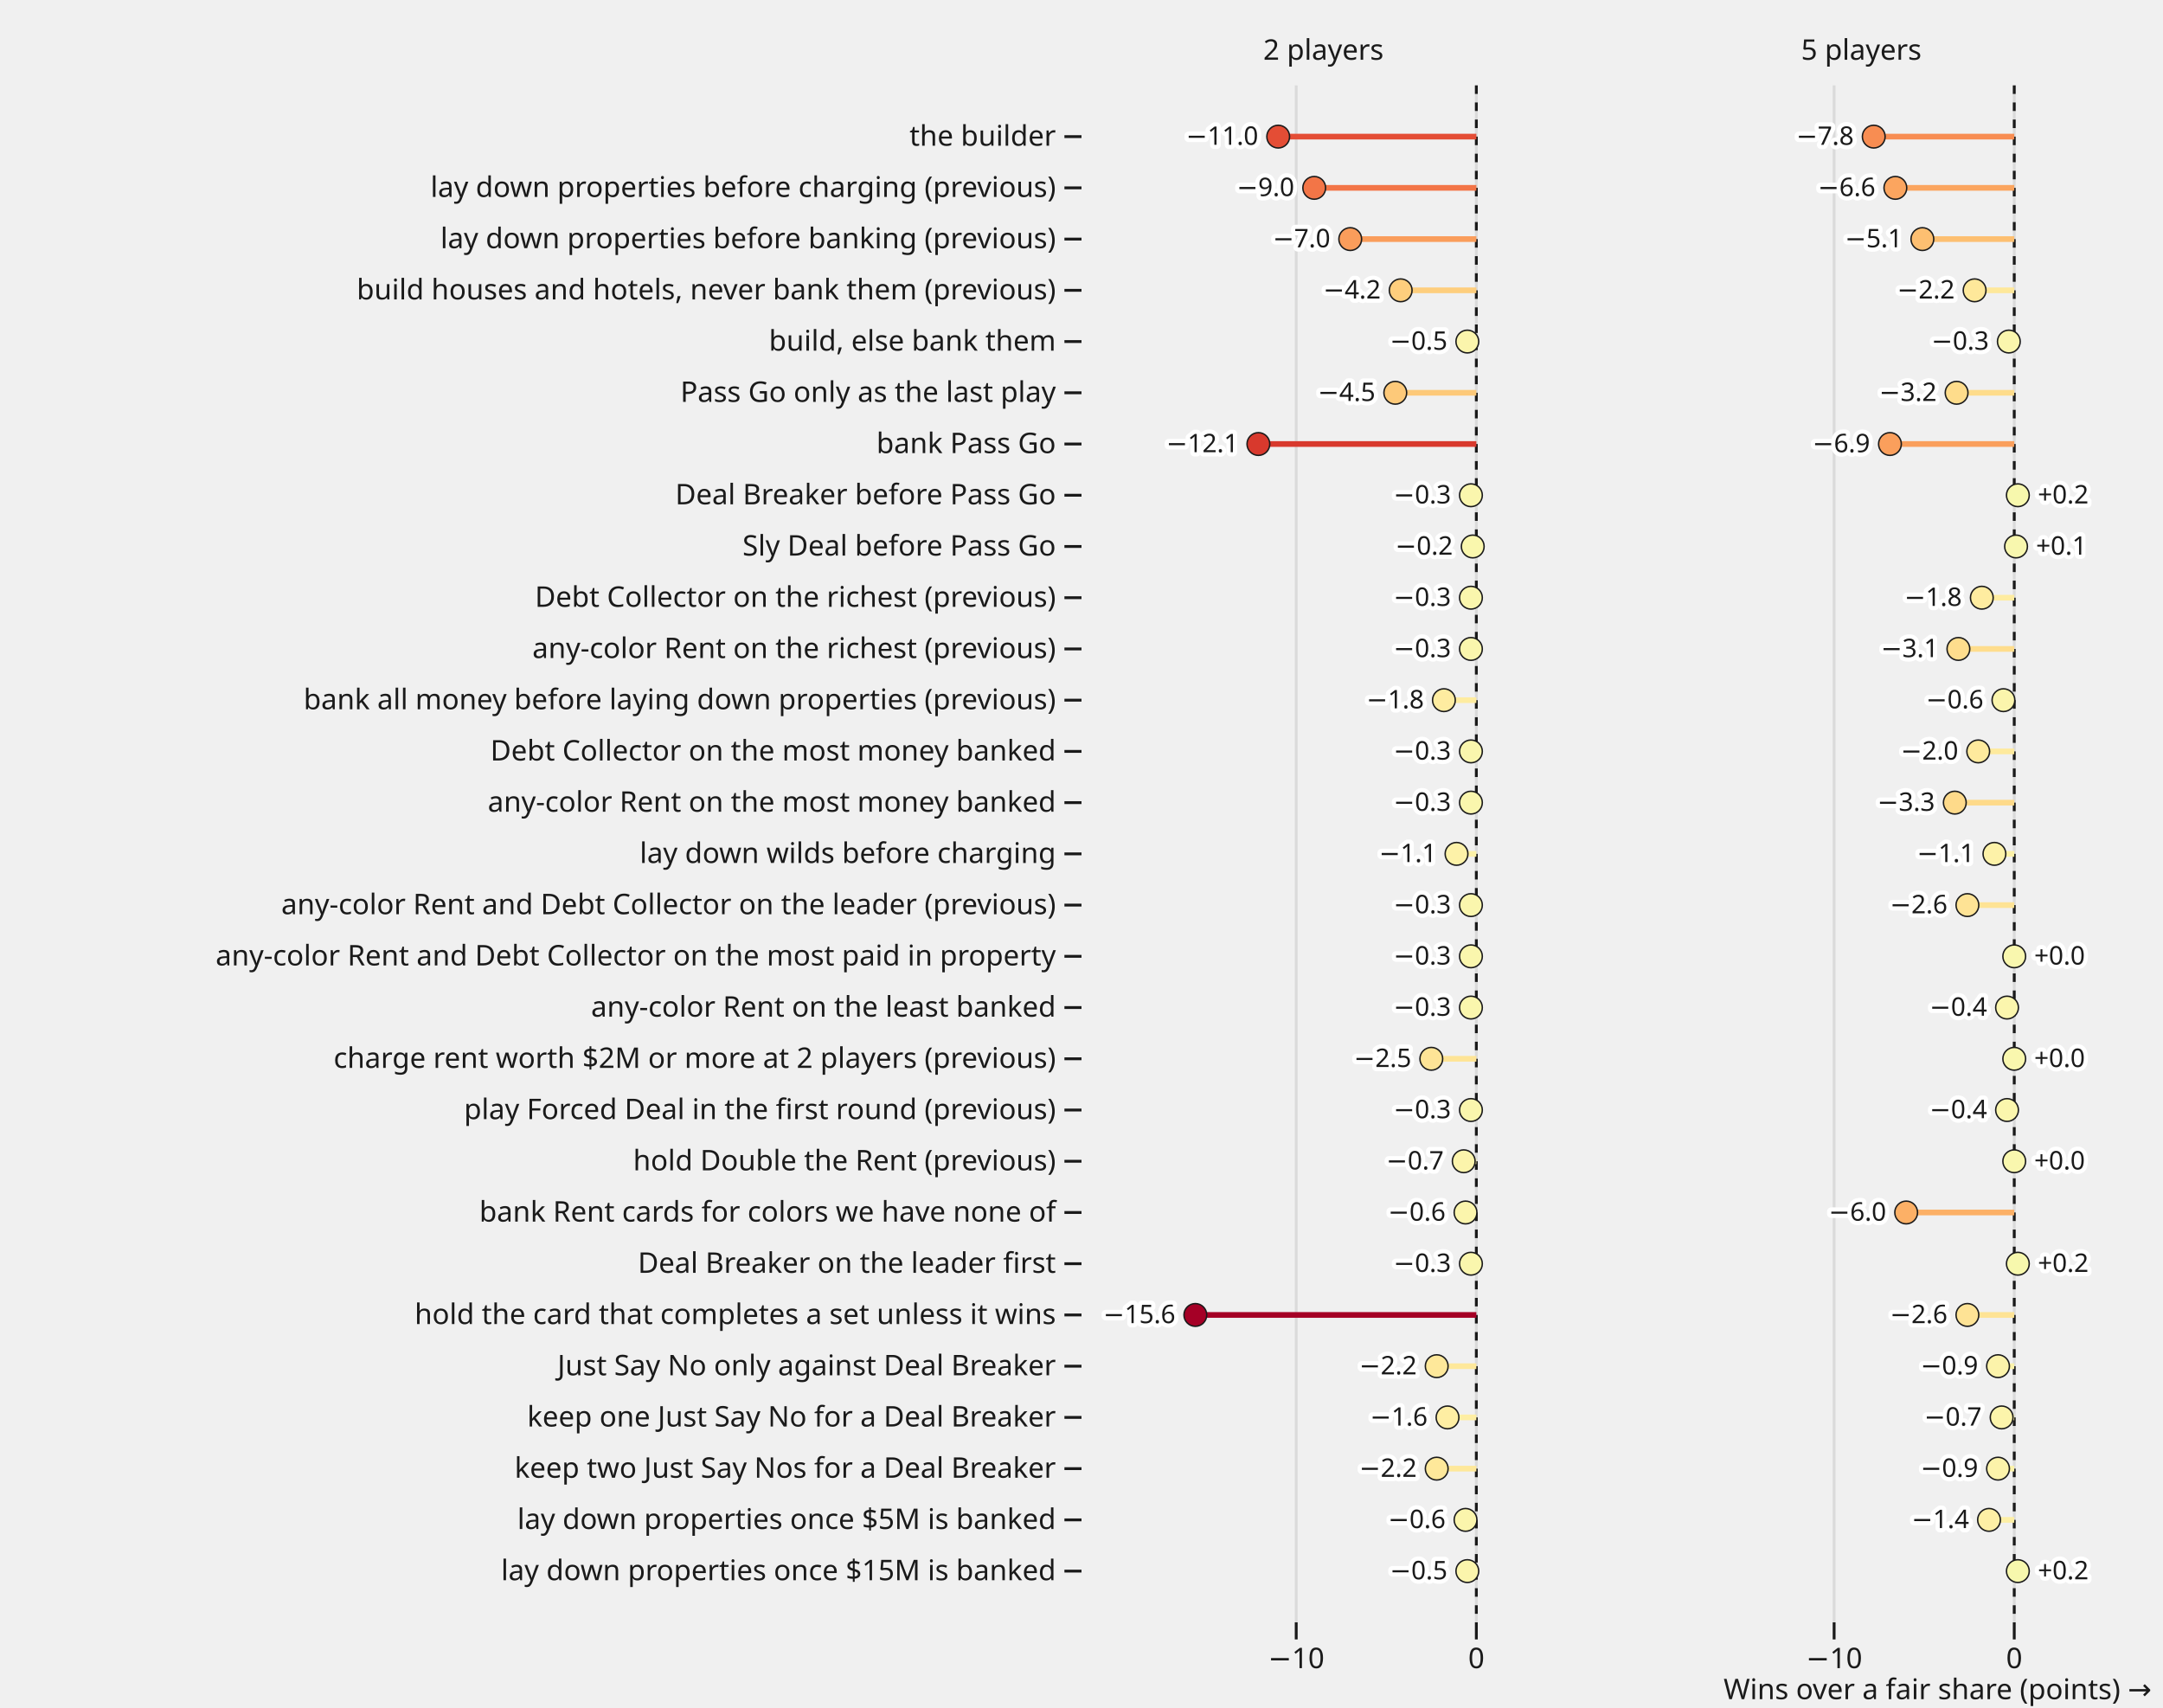
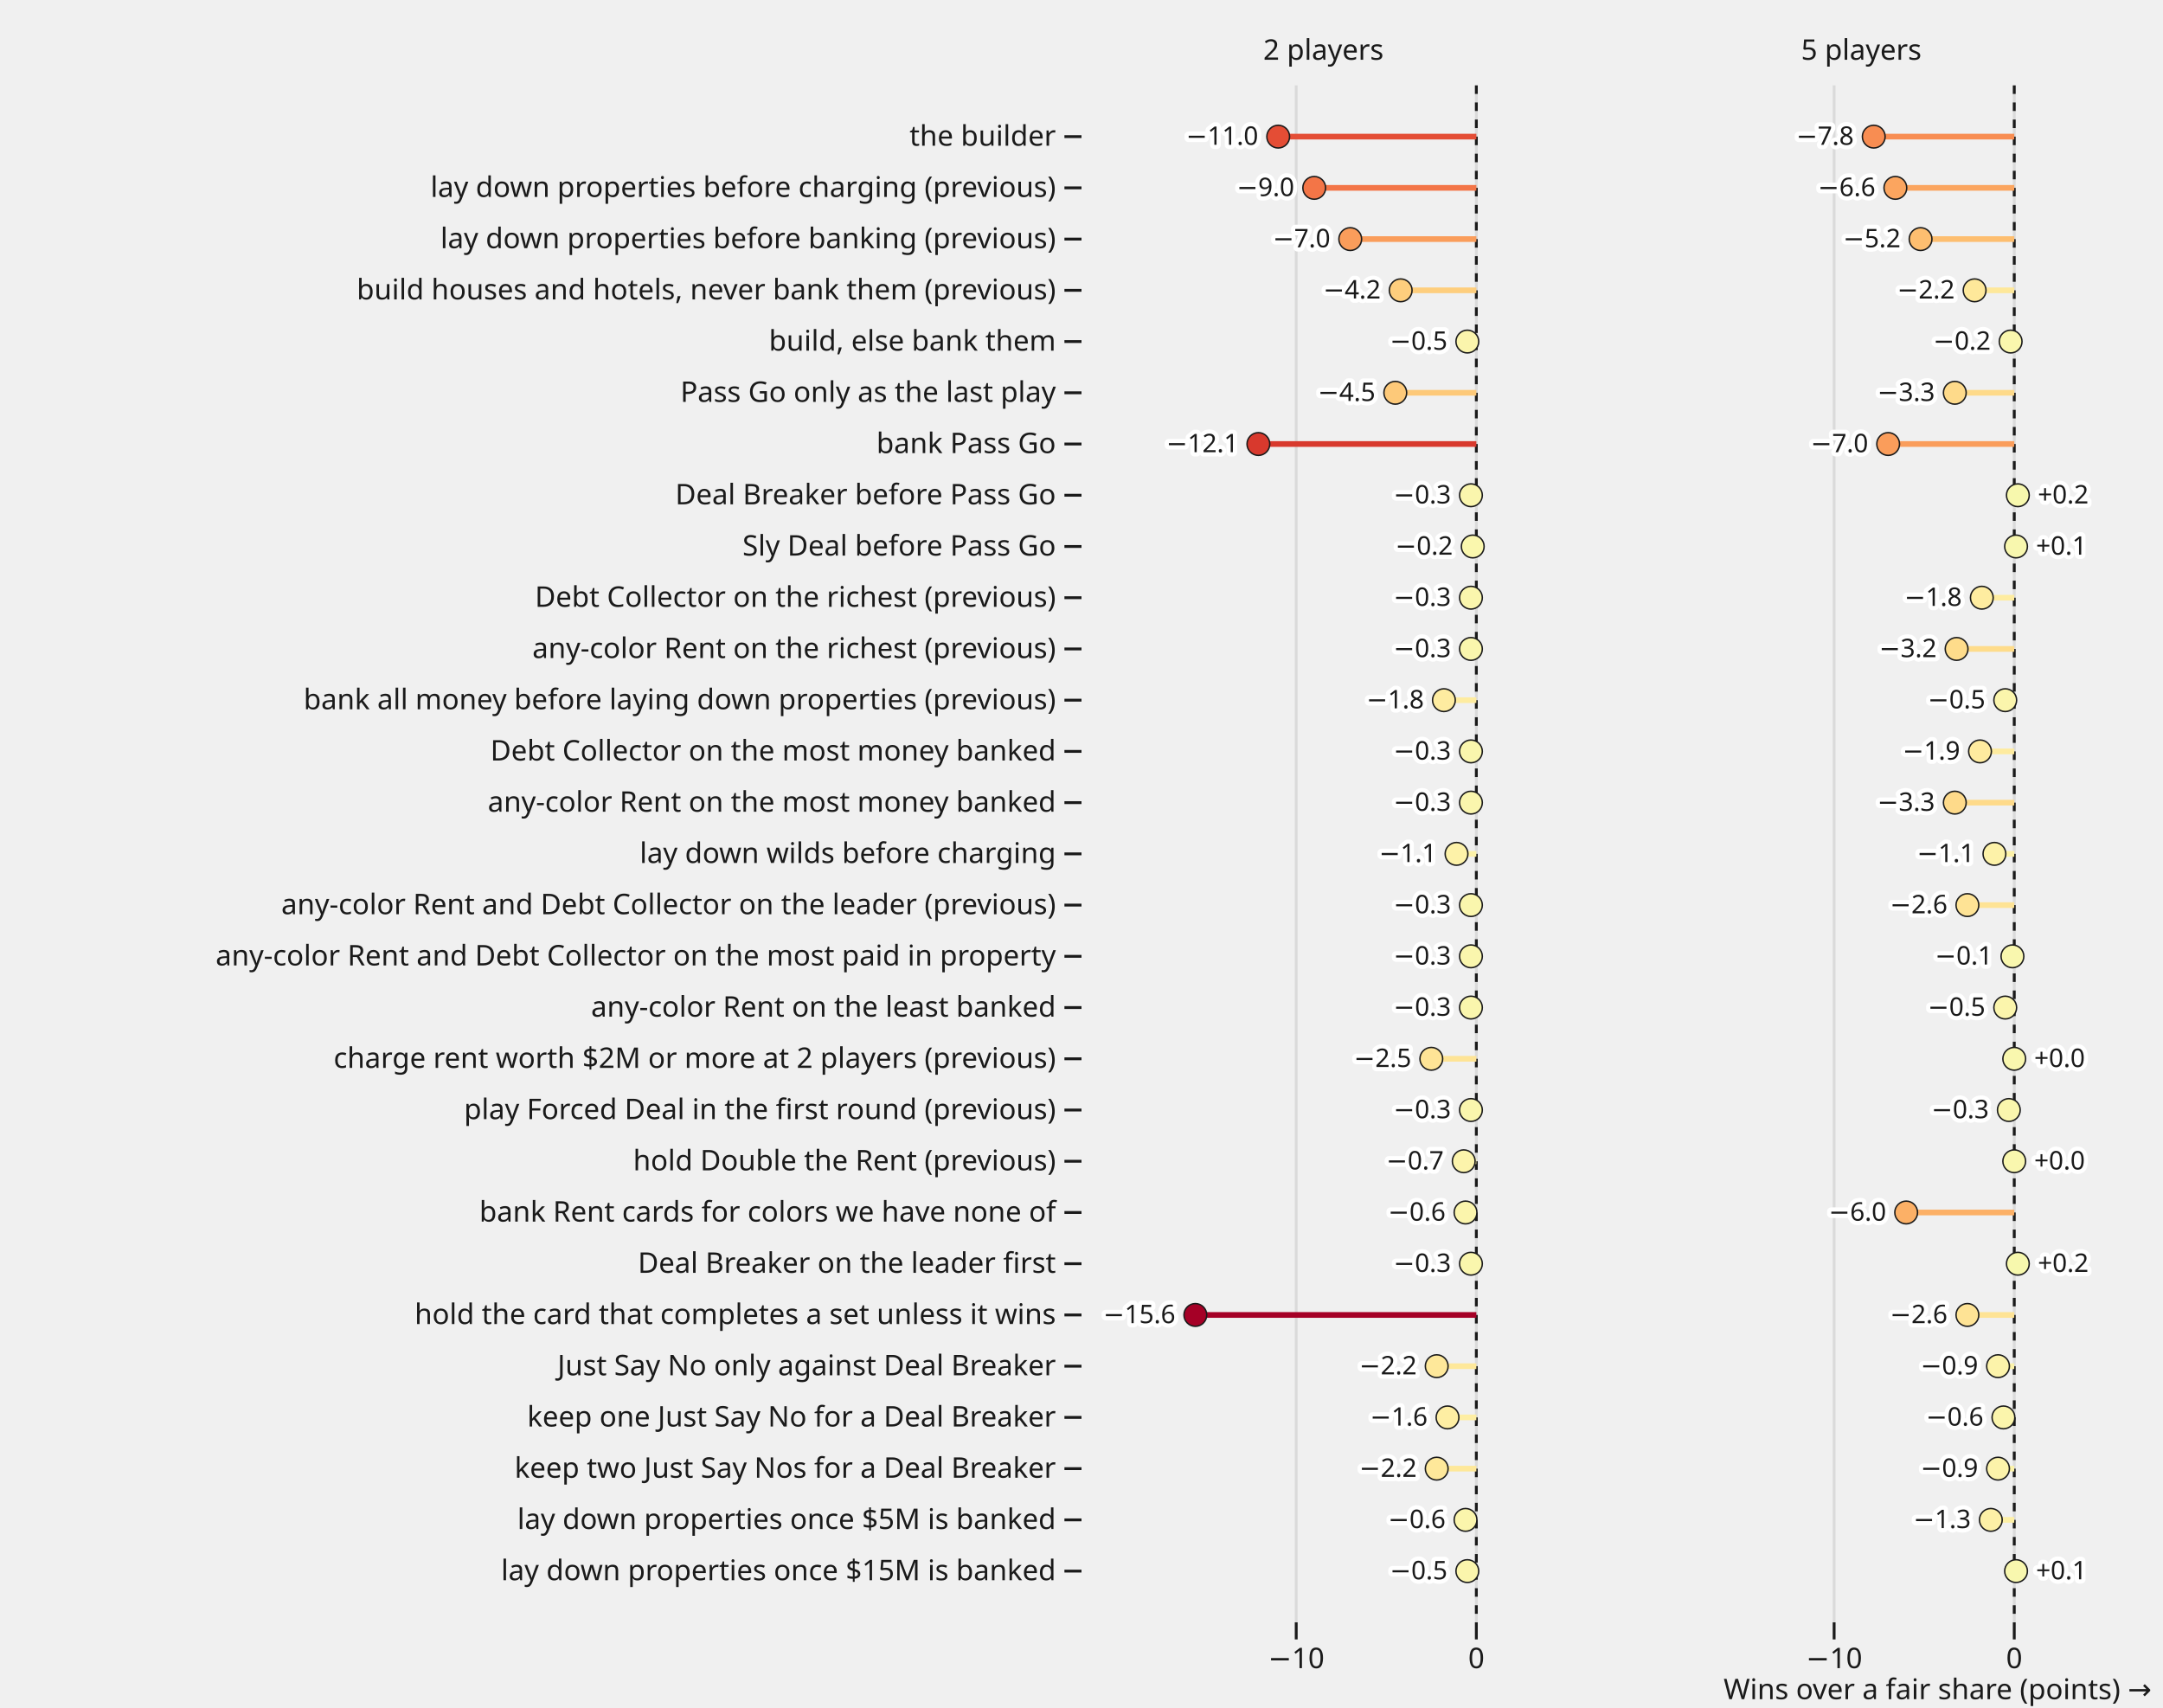
<svg xmlns="http://www.w3.org/2000/svg" class="plot-d6a7b5" fill="currentColor" font-family="system-ui, sans-serif" font-size="10" text-anchor="middle" width="760" height="600" viewBox="0 0 760 600" style="background: rgb(255, 255, 255); color: rgb(26, 26, 26);">
  <style>@media (prefers-color-scheme: dark) { :root { filter: invert(1) hue-rotate(180deg); background: none !important } }</style>
  <style>:where(.plot-d6a7b5) {
  --plot-background: white;
  display: block;
  height: auto;
  height: intrinsic;
  max-width: 100%;
}
:where(.plot-d6a7b5 text),
:where(.plot-d6a7b5 tspan) {
  white-space: pre;
}</style>
  <g aria-label="fx-axis tick label" transform="translate(0,-9)">
    <g transform="translate(0,0)">
      <text transform="translate(465,30)">2 players</text>
    </g>
    <g transform="translate(189,0)">
      <text transform="translate(465,30)">5 players</text>
    </g>
  </g>
  <g aria-label="y-axis tick" aria-hidden="true">
    <g fill="none" stroke="currentColor" transform="translate(0,0)">
      <path transform="translate(380,48)" d="M0,0L-6,0" />
      <path transform="translate(380,66)" d="M0,0L-6,0" />
      <path transform="translate(380,84)" d="M0,0L-6,0" />
      <path transform="translate(380,102)" d="M0,0L-6,0" />
      <path transform="translate(380,120)" d="M0,0L-6,0" />
      <path transform="translate(380,138)" d="M0,0L-6,0" />
      <path transform="translate(380,156)" d="M0,0L-6,0" />
      <path transform="translate(380,174)" d="M0,0L-6,0" />
      <path transform="translate(380,192)" d="M0,0L-6,0" />
      <path transform="translate(380,210)" d="M0,0L-6,0" />
      <path transform="translate(380,228)" d="M0,0L-6,0" />
      <path transform="translate(380,246)" d="M0,0L-6,0" />
      <path transform="translate(380,264)" d="M0,0L-6,0" />
      <path transform="translate(380,282)" d="M0,0L-6,0" />
      <path transform="translate(380,300)" d="M0,0L-6,0" />
      <path transform="translate(380,318)" d="M0,0L-6,0" />
      <path transform="translate(380,336)" d="M0,0L-6,0" />
      <path transform="translate(380,354)" d="M0,0L-6,0" />
      <path transform="translate(380,372)" d="M0,0L-6,0" />
      <path transform="translate(380,390)" d="M0,0L-6,0" />
      <path transform="translate(380,408)" d="M0,0L-6,0" />
      <path transform="translate(380,426)" d="M0,0L-6,0" />
      <path transform="translate(380,444)" d="M0,0L-6,0" />
      <path transform="translate(380,462)" d="M0,0L-6,0" />
      <path transform="translate(380,480)" d="M0,0L-6,0" />
      <path transform="translate(380,498)" d="M0,0L-6,0" />
      <path transform="translate(380,516)" d="M0,0L-6,0" />
      <path transform="translate(380,534)" d="M0,0L-6,0" />
      <path transform="translate(380,552)" d="M0,0L-6,0" />
    </g>
  </g>
  <g aria-label="y-axis tick label" transform="translate(-9,0)">
    <g text-anchor="end" transform="translate(0,0)">
      <text y="0.32em" transform="translate(380,48)">the builder</text>
      <text y="0.32em" transform="translate(380,66)">lay down properties before charging (previous)</text>
      <text y="0.32em" transform="translate(380,84)">lay down properties before banking (previous)</text>
      <text y="0.32em" transform="translate(380,102)">build houses and hotels, never bank them (previous)</text>
      <text y="0.32em" transform="translate(380,120)">build, else bank them</text>
      <text y="0.32em" transform="translate(380,138)">Pass Go only as the last play</text>
      <text y="0.32em" transform="translate(380,156)">bank Pass Go</text>
      <text y="0.32em" transform="translate(380,174)">Deal Breaker before Pass Go</text>
      <text y="0.32em" transform="translate(380,192)">Sly Deal before Pass Go</text>
      <text y="0.32em" transform="translate(380,210)">Debt Collector on the richest (previous)</text>
      <text y="0.32em" transform="translate(380,228)">any-color Rent on the richest (previous)</text>
      <text y="0.32em" transform="translate(380,246)">bank all money before laying down properties (previous)</text>
      <text y="0.32em" transform="translate(380,264)">Debt Collector on the most money banked</text>
      <text y="0.32em" transform="translate(380,282)">any-color Rent on the most money banked</text>
      <text y="0.32em" transform="translate(380,300)">lay down wilds before charging</text>
      <text y="0.32em" transform="translate(380,318)">any-color Rent and Debt Collector on the leader (previous)</text>
      <text y="0.32em" transform="translate(380,336)">any-color Rent and Debt Collector on the most paid in property</text>
      <text y="0.32em" transform="translate(380,354)">any-color Rent on the least banked</text>
      <text y="0.32em" transform="translate(380,372)">charge rent worth $2M or more at 2 players (previous)</text>
      <text y="0.32em" transform="translate(380,390)">play Forced Deal in the first round (previous)</text>
      <text y="0.32em" transform="translate(380,408)">hold Double the Rent (previous)</text>
      <text y="0.32em" transform="translate(380,426)">bank Rent cards for colors we have none of</text>
      <text y="0.32em" transform="translate(380,444)">Deal Breaker on the leader first</text>
      <text y="0.32em" transform="translate(380,462)">hold the card that completes a set unless it wins</text>
      <text y="0.32em" transform="translate(380,480)">Just Say No only against Deal Breaker</text>
      <text y="0.32em" transform="translate(380,498)">keep one Just Say No for a Deal Breaker</text>
      <text y="0.32em" transform="translate(380,516)">keep two Just Say Nos for a Deal Breaker</text>
      <text y="0.32em" transform="translate(380,534)">lay down properties once $5M is banked</text>
      <text y="0.32em" transform="translate(380,552)">lay down properties once $15M is banked</text>
    </g>
  </g>
  <g aria-label="x-grid" aria-hidden="true">
    <g stroke="currentColor" stroke-opacity="0.1" transform="translate(0,0)">
      <line x1="455.443" x2="455.443" y1="30" y2="570" />
      <line x1="518.734" x2="518.734" y1="30" y2="570" />
    </g>
    <g stroke="currentColor" stroke-opacity="0.1" transform="translate(189,0)">
      <line x1="455.443" x2="455.443" y1="30" y2="570" />
      <line x1="518.734" x2="518.734" y1="30" y2="570" />
    </g>
  </g>
  <g aria-label="x-axis tick" aria-hidden="true">
    <g fill="none" stroke="currentColor" transform="translate(0,0)">
      <path transform="translate(455.443,570)" d="M0,0L0,6" />
      <path transform="translate(518.7342,570)" d="M0,0L0,6" />
    </g>
    <g fill="none" stroke="currentColor" transform="translate(189,0)">
      <path transform="translate(455.443,570)" d="M0,0L0,6" />
      <path transform="translate(518.7342,570)" d="M0,0L0,6" />
    </g>
  </g>
  <g aria-label="x-axis tick label" transform="translate(0,9)">
    <g font-variant="tabular-nums" transform="translate(0,0)">
      <text y="0.71em" transform="translate(455.443,570)">−10</text>
      <text y="0.71em" transform="translate(518.7342,570)">0</text>
    </g>
    <g font-variant="tabular-nums" transform="translate(189,0)">
      <text y="0.71em" transform="translate(455.443,570)">−10</text>
      <text y="0.71em" transform="translate(518.7342,570)">0</text>
    </g>
  </g>
  <g aria-label="x-axis label" text-anchor="end" transform="translate(17,27)">
    <text transform="translate(739,570)">Wins over a fair share (points) →</text>
  </g>
  <g aria-label="rule">
    <g stroke="#1a1a1a" stroke-dasharray="3,3" transform="translate(0,0)">
      <line x1="518.734" x2="518.734" y1="30" y2="570" />
    </g>
    <g stroke="#1a1a1a" stroke-dasharray="3,3" transform="translate(189,0)">
      <line x1="518.734" x2="518.734" y1="30" y2="570" />
    </g>
  </g>
  <g aria-label="rule">
    <g stroke-width="2" transform="translate(0,0)">
      <line x1="518.734" x2="449.114" y1="48" y2="48" stroke="rgb(228, 77, 53)" />
      <line x1="518.734" x2="461.772" y1="66" y2="66" stroke="rgb(243, 117, 71)" />
      <line x1="518.734" x2="474.43" y1="84" y2="84" stroke="rgb(250, 157, 91)" />
      <line x1="518.734" x2="492.152" y1="102" y2="102" stroke="rgb(254, 206, 125)" />
      <line x1="518.734" x2="515.57" y1="120" y2="120" stroke="rgb(251, 245, 172)" />
      <line x1="518.734" x2="490.253" y1="138" y2="138" stroke="rgb(253, 201, 121)" />
      <line x1="518.734" x2="442.152" y1="156" y2="156" stroke="rgb(216, 57, 45)" />
      <line x1="518.734" x2="516.835" y1="174" y2="174" stroke="rgb(250, 246, 173)" />
      <line x1="518.734" x2="517.468" y1="192" y2="192" stroke="rgb(250, 247, 173)" />
      <line x1="518.734" x2="516.835" y1="210" y2="210" stroke="rgb(250, 246, 173)" />
      <line x1="518.734" x2="516.835" y1="228" y2="228" stroke="rgb(250, 246, 173)" />
      <line x1="518.734" x2="507.342" y1="246" y2="246" stroke="rgb(254, 236, 160)" />
      <line x1="518.734" x2="516.835" y1="264" y2="264" stroke="rgb(250, 246, 173)" />
      <line x1="518.734" x2="516.835" y1="282" y2="282" stroke="rgb(250, 246, 173)" />
      <line x1="518.734" x2="511.772" y1="300" y2="300" stroke="rgb(253, 242, 168)" />
      <line x1="518.734" x2="516.835" y1="318" y2="318" stroke="rgb(250, 246, 173)" />
      <line x1="518.734" x2="516.835" y1="336" y2="336" stroke="rgb(250, 246, 173)" />
      <line x1="518.734" x2="516.835" y1="354" y2="354" stroke="rgb(250, 246, 173)" />
      <line x1="518.734" x2="502.911" y1="372" y2="372" stroke="rgb(254, 228, 150)" />
      <line x1="518.734" x2="516.835" y1="390" y2="390" stroke="rgb(250, 246, 173)" />
      <line x1="518.734" x2="514.304" y1="408" y2="408" stroke="rgb(252, 244, 171)" />
      <line x1="518.734" x2="514.937" y1="426" y2="426" stroke="rgb(251, 245, 172)" />
      <line x1="518.734" x2="516.835" y1="444" y2="444" stroke="rgb(250, 246, 173)" />
      <line x1="518.734" x2="420" y1="462" y2="462" stroke="rgb(165, 0, 38)" />
      <line x1="518.734" x2="504.81" y1="480" y2="480" stroke="rgb(254, 232, 154)" />
      <line x1="518.734" x2="508.608" y1="498" y2="498" stroke="rgb(254, 238, 163)" />
      <line x1="518.734" x2="504.81" y1="516" y2="516" stroke="rgb(254, 232, 154)" />
      <line x1="518.734" x2="514.937" y1="534" y2="534" stroke="rgb(251, 245, 172)" />
      <line x1="518.734" x2="515.57" y1="552" y2="552" stroke="rgb(251, 245, 172)" />
    </g>
    <g stroke-width="2" transform="translate(189,0)">
      <line x1="518.734" x2="469.367" y1="48" y2="48" stroke="rgb(248, 141, 82)" />
      <line x1="518.734" x2="476.962" y1="66" y2="66" stroke="rgb(251, 165, 95)" />
-       <line x1="518.734" x2="486.456" y1="84" y2="84" stroke="rgb(253, 191, 113)" />
+       <line x1="518.734" x2="485.823" y1="84" y2="84" stroke="rgb(253, 190, 112)" />
      <line x1="518.734" x2="504.81" y1="102" y2="102" stroke="rgb(254, 232, 154)" />
-       <line x1="518.734" x2="516.835" y1="120" y2="120" stroke="rgb(250, 246, 173)" />
-       <line x1="518.734" x2="498.481" y1="138" y2="138" stroke="rgb(254, 220, 139)" />
-       <line x1="518.734" x2="475.063" y1="156" y2="156" stroke="rgb(250, 159, 92)" />
+       <line x1="518.734" x2="517.468" y1="120" y2="120" stroke="rgb(250, 247, 173)" />
+       <line x1="518.734" x2="497.848" y1="138" y2="138" stroke="rgb(254, 218, 138)" />
+       <line x1="518.734" x2="474.43" y1="156" y2="156" stroke="rgb(250, 157, 91)" />
      <line x1="518.734" x2="520" y1="174" y2="174" stroke="rgb(247, 248, 173)" />
      <line x1="518.734" x2="519.367" y1="192" y2="192" stroke="rgb(248, 247, 174)" />
      <line x1="518.734" x2="507.342" y1="210" y2="210" stroke="rgb(254, 236, 160)" />
-       <line x1="518.734" x2="499.114" y1="228" y2="228" stroke="rgb(254, 221, 141)" />
-       <line x1="518.734" x2="514.937" y1="246" y2="246" stroke="rgb(251, 245, 172)" />
-       <line x1="518.734" x2="506.076" y1="264" y2="264" stroke="rgb(254, 234, 157)" />
+       <line x1="518.734" x2="498.481" y1="228" y2="228" stroke="rgb(254, 220, 139)" />
+       <line x1="518.734" x2="515.57" y1="246" y2="246" stroke="rgb(251, 245, 172)" />
+       <line x1="518.734" x2="506.709" y1="264" y2="264" stroke="rgb(254, 235, 159)" />
      <line x1="518.734" x2="497.848" y1="282" y2="282" stroke="rgb(254, 218, 138)" />
      <line x1="518.734" x2="511.772" y1="300" y2="300" stroke="rgb(253, 242, 168)" />
      <line x1="518.734" x2="502.278" y1="318" y2="318" stroke="rgb(254, 227, 149)" />
-       <line x1="518.734" x2="518.734" y1="336" y2="336" stroke="rgb(249, 247, 174)" />
-       <line x1="518.734" x2="516.203" y1="354" y2="354" stroke="rgb(251, 246, 173)" />
+       <line x1="518.734" x2="518.101" y1="336" y2="336" stroke="rgb(249, 247, 174)" />
+       <line x1="518.734" x2="515.57" y1="354" y2="354" stroke="rgb(251, 245, 172)" />
      <line x1="518.734" x2="518.734" y1="372" y2="372" stroke="rgb(249, 247, 174)" />
-       <line x1="518.734" x2="516.203" y1="390" y2="390" stroke="rgb(251, 246, 173)" />
+       <line x1="518.734" x2="516.835" y1="390" y2="390" stroke="rgb(250, 246, 173)" />
      <line x1="518.734" x2="518.734" y1="408" y2="408" stroke="rgb(249, 247, 174)" />
      <line x1="518.734" x2="480.759" y1="426" y2="426" stroke="rgb(252, 176, 102)" />
      <line x1="518.734" x2="520" y1="444" y2="444" stroke="rgb(247, 248, 173)" />
      <line x1="518.734" x2="502.278" y1="462" y2="462" stroke="rgb(254, 227, 149)" />
      <line x1="518.734" x2="513.038" y1="480" y2="480" stroke="rgb(252, 243, 170)" />
-       <line x1="518.734" x2="514.304" y1="498" y2="498" stroke="rgb(252, 244, 171)" />
+       <line x1="518.734" x2="514.937" y1="498" y2="498" stroke="rgb(251, 245, 172)" />
      <line x1="518.734" x2="513.038" y1="516" y2="516" stroke="rgb(252, 243, 170)" />
-       <line x1="518.734" x2="509.873" y1="534" y2="534" stroke="rgb(253, 239, 165)" />
-       <line x1="518.734" x2="520" y1="552" y2="552" stroke="rgb(247, 248, 173)" />
+       <line x1="518.734" x2="510.506" y1="534" y2="534" stroke="rgb(253, 240, 166)" />
+       <line x1="518.734" x2="519.367" y1="552" y2="552" stroke="rgb(248, 247, 174)" />
    </g>
  </g>
  <g aria-label="dot">
    <g stroke="#1a1a1a" stroke-width="0.5" transform="translate(0,0)">
      <circle cx="449.114" cy="48" r="4" fill="rgb(228, 77, 53)" />
      <circle cx="461.772" cy="66" r="4" fill="rgb(243, 117, 71)" />
      <circle cx="474.43" cy="84" r="4" fill="rgb(250, 157, 91)" />
      <circle cx="492.152" cy="102" r="4" fill="rgb(254, 206, 125)" />
      <circle cx="515.57" cy="120" r="4" fill="rgb(251, 245, 172)" />
      <circle cx="490.253" cy="138" r="4" fill="rgb(253, 201, 121)" />
      <circle cx="442.152" cy="156" r="4" fill="rgb(216, 57, 45)" />
      <circle cx="516.835" cy="174" r="4" fill="rgb(250, 246, 173)" />
      <circle cx="517.468" cy="192" r="4" fill="rgb(250, 247, 173)" />
      <circle cx="516.835" cy="210" r="4" fill="rgb(250, 246, 173)" />
      <circle cx="516.835" cy="228" r="4" fill="rgb(250, 246, 173)" />
      <circle cx="507.342" cy="246" r="4" fill="rgb(254, 236, 160)" />
      <circle cx="516.835" cy="264" r="4" fill="rgb(250, 246, 173)" />
      <circle cx="516.835" cy="282" r="4" fill="rgb(250, 246, 173)" />
      <circle cx="511.772" cy="300" r="4" fill="rgb(253, 242, 168)" />
      <circle cx="516.835" cy="318" r="4" fill="rgb(250, 246, 173)" />
      <circle cx="516.835" cy="336" r="4" fill="rgb(250, 246, 173)" />
      <circle cx="516.835" cy="354" r="4" fill="rgb(250, 246, 173)" />
      <circle cx="502.911" cy="372" r="4" fill="rgb(254, 228, 150)" />
      <circle cx="516.835" cy="390" r="4" fill="rgb(250, 246, 173)" />
      <circle cx="514.304" cy="408" r="4" fill="rgb(252, 244, 171)" />
      <circle cx="514.937" cy="426" r="4" fill="rgb(251, 245, 172)" />
      <circle cx="516.835" cy="444" r="4" fill="rgb(250, 246, 173)" />
      <circle cx="420" cy="462" r="4" fill="rgb(165, 0, 38)" />
      <circle cx="504.81" cy="480" r="4" fill="rgb(254, 232, 154)" />
      <circle cx="508.608" cy="498" r="4" fill="rgb(254, 238, 163)" />
      <circle cx="504.81" cy="516" r="4" fill="rgb(254, 232, 154)" />
      <circle cx="514.937" cy="534" r="4" fill="rgb(251, 245, 172)" />
      <circle cx="515.57" cy="552" r="4" fill="rgb(251, 245, 172)" />
    </g>
    <g stroke="#1a1a1a" stroke-width="0.5" transform="translate(189,0)">
      <circle cx="469.367" cy="48" r="4" fill="rgb(248, 141, 82)" />
      <circle cx="476.962" cy="66" r="4" fill="rgb(251, 165, 95)" />
-       <circle cx="486.456" cy="84" r="4" fill="rgb(253, 191, 113)" />
+       <circle cx="485.823" cy="84" r="4" fill="rgb(253, 190, 112)" />
      <circle cx="504.81" cy="102" r="4" fill="rgb(254, 232, 154)" />
-       <circle cx="516.835" cy="120" r="4" fill="rgb(250, 246, 173)" />
-       <circle cx="498.481" cy="138" r="4" fill="rgb(254, 220, 139)" />
-       <circle cx="475.063" cy="156" r="4" fill="rgb(250, 159, 92)" />
+       <circle cx="517.468" cy="120" r="4" fill="rgb(250, 247, 173)" />
+       <circle cx="497.848" cy="138" r="4" fill="rgb(254, 218, 138)" />
+       <circle cx="474.43" cy="156" r="4" fill="rgb(250, 157, 91)" />
      <circle cx="520" cy="174" r="4" fill="rgb(247, 248, 173)" />
      <circle cx="519.367" cy="192" r="4" fill="rgb(248, 247, 174)" />
      <circle cx="507.342" cy="210" r="4" fill="rgb(254, 236, 160)" />
-       <circle cx="499.114" cy="228" r="4" fill="rgb(254, 221, 141)" />
-       <circle cx="514.937" cy="246" r="4" fill="rgb(251, 245, 172)" />
-       <circle cx="506.076" cy="264" r="4" fill="rgb(254, 234, 157)" />
+       <circle cx="498.481" cy="228" r="4" fill="rgb(254, 220, 139)" />
+       <circle cx="515.57" cy="246" r="4" fill="rgb(251, 245, 172)" />
+       <circle cx="506.709" cy="264" r="4" fill="rgb(254, 235, 159)" />
      <circle cx="497.848" cy="282" r="4" fill="rgb(254, 218, 138)" />
      <circle cx="511.772" cy="300" r="4" fill="rgb(253, 242, 168)" />
      <circle cx="502.278" cy="318" r="4" fill="rgb(254, 227, 149)" />
-       <circle cx="518.734" cy="336" r="4" fill="rgb(249, 247, 174)" />
-       <circle cx="516.203" cy="354" r="4" fill="rgb(251, 246, 173)" />
+       <circle cx="518.101" cy="336" r="4" fill="rgb(249, 247, 174)" />
+       <circle cx="515.57" cy="354" r="4" fill="rgb(251, 245, 172)" />
      <circle cx="518.734" cy="372" r="4" fill="rgb(249, 247, 174)" />
-       <circle cx="516.203" cy="390" r="4" fill="rgb(251, 246, 173)" />
+       <circle cx="516.835" cy="390" r="4" fill="rgb(250, 246, 173)" />
      <circle cx="518.734" cy="408" r="4" fill="rgb(249, 247, 174)" />
      <circle cx="480.759" cy="426" r="4" fill="rgb(252, 176, 102)" />
      <circle cx="520" cy="444" r="4" fill="rgb(247, 248, 173)" />
      <circle cx="502.278" cy="462" r="4" fill="rgb(254, 227, 149)" />
      <circle cx="513.038" cy="480" r="4" fill="rgb(252, 243, 170)" />
-       <circle cx="514.304" cy="498" r="4" fill="rgb(252, 244, 171)" />
+       <circle cx="514.937" cy="498" r="4" fill="rgb(251, 245, 172)" />
      <circle cx="513.038" cy="516" r="4" fill="rgb(252, 243, 170)" />
-       <circle cx="509.873" cy="534" r="4" fill="rgb(253, 239, 165)" />
-       <circle cx="520" cy="552" r="4" fill="rgb(247, 248, 173)" />
+       <circle cx="510.506" cy="534" r="4" fill="rgb(253, 240, 166)" />
+       <circle cx="519.367" cy="552" r="4" fill="rgb(248, 247, 174)" />
    </g>
  </g>
  <g aria-label="text" transform="translate(7,0)">
    <g stroke="#ffffff" stroke-width="3" stroke-linejoin="round" paint-order="stroke" text-anchor="start" font-size="9" transform="translate(189,0)">
      <text y="0.32em" transform="translate(520,174)">+0.2</text>
      <text y="0.32em" transform="translate(519.3671,192)">+0.1</text>
-       <text y="0.32em" transform="translate(518.7342,336)">+0.0</text>
      <text y="0.32em" transform="translate(518.7342,372)">+0.0</text>
      <text y="0.32em" transform="translate(518.7342,408)">+0.0</text>
      <text y="0.32em" transform="translate(520,444)">+0.2</text>
-       <text y="0.32em" transform="translate(520,552)">+0.2</text>
+       <text y="0.32em" transform="translate(519.3671,552)">+0.1</text>
    </g>
  </g>
  <g aria-label="text" transform="translate(-7,0)">
    <g stroke="#ffffff" stroke-width="3" stroke-linejoin="round" paint-order="stroke" text-anchor="end" font-size="9" transform="translate(0,0)">
      <text y="0.32em" transform="translate(449.1139,48)">−11.0</text>
      <text y="0.32em" transform="translate(461.7722,66)">−9.0</text>
      <text y="0.32em" transform="translate(474.4304,84)">−7.0</text>
      <text y="0.32em" transform="translate(492.1519,102)">−4.2</text>
      <text y="0.32em" transform="translate(515.5696,120)">−0.5</text>
      <text y="0.32em" transform="translate(490.2532,138)">−4.5</text>
      <text y="0.32em" transform="translate(442.1519,156)">−12.1</text>
      <text y="0.32em" transform="translate(516.8354,174)">−0.3</text>
      <text y="0.32em" transform="translate(517.4684,192)">−0.2</text>
      <text y="0.32em" transform="translate(516.8354,210)">−0.3</text>
      <text y="0.32em" transform="translate(516.8354,228)">−0.3</text>
      <text y="0.32em" transform="translate(507.3418,246)">−1.8</text>
      <text y="0.32em" transform="translate(516.8354,264)">−0.3</text>
      <text y="0.32em" transform="translate(516.8354,282)">−0.3</text>
      <text y="0.32em" transform="translate(511.7722,300)">−1.1</text>
      <text y="0.32em" transform="translate(516.8354,318)">−0.3</text>
      <text y="0.32em" transform="translate(516.8354,336)">−0.3</text>
      <text y="0.32em" transform="translate(516.8354,354)">−0.3</text>
      <text y="0.32em" transform="translate(502.9114,372)">−2.5</text>
      <text y="0.32em" transform="translate(516.8354,390)">−0.3</text>
      <text y="0.32em" transform="translate(514.3038,408)">−0.7</text>
      <text y="0.32em" transform="translate(514.9367,426)">−0.6</text>
      <text y="0.32em" transform="translate(516.8354,444)">−0.3</text>
      <text y="0.32em" transform="translate(420,462)">−15.6</text>
      <text y="0.32em" transform="translate(504.8101,480)">−2.2</text>
      <text y="0.32em" transform="translate(508.6076,498)">−1.6</text>
      <text y="0.32em" transform="translate(504.8101,516)">−2.2</text>
      <text y="0.32em" transform="translate(514.9367,534)">−0.6</text>
      <text y="0.32em" transform="translate(515.5696,552)">−0.5</text>
    </g>
    <g stroke="#ffffff" stroke-width="3" stroke-linejoin="round" paint-order="stroke" text-anchor="end" font-size="9" transform="translate(189,0)">
      <text y="0.32em" transform="translate(469.3671,48)">−7.8</text>
      <text y="0.32em" transform="translate(476.962,66)">−6.6</text>
-       <text y="0.32em" transform="translate(486.4557,84)">−5.1</text>
+       <text y="0.32em" transform="translate(485.8228,84)">−5.2</text>
      <text y="0.32em" transform="translate(504.8101,102)">−2.2</text>
-       <text y="0.32em" transform="translate(516.8354,120)">−0.3</text>
-       <text y="0.32em" transform="translate(498.481,138)">−3.2</text>
-       <text y="0.32em" transform="translate(475.0633,156)">−6.9</text>
+       <text y="0.32em" transform="translate(517.4684,120)">−0.2</text>
+       <text y="0.32em" transform="translate(497.8481,138)">−3.3</text>
+       <text y="0.32em" transform="translate(474.4304,156)">−7.0</text>
      <text y="0.32em" transform="translate(507.3418,210)">−1.8</text>
-       <text y="0.32em" transform="translate(499.1139,228)">−3.1</text>
-       <text y="0.32em" transform="translate(514.9367,246)">−0.6</text>
-       <text y="0.32em" transform="translate(506.0759,264)">−2.0</text>
+       <text y="0.32em" transform="translate(498.481,228)">−3.2</text>
+       <text y="0.32em" transform="translate(515.5696,246)">−0.5</text>
+       <text y="0.32em" transform="translate(506.7089,264)">−1.9</text>
      <text y="0.32em" transform="translate(497.8481,282)">−3.3</text>
      <text y="0.32em" transform="translate(511.7722,300)">−1.1</text>
      <text y="0.32em" transform="translate(502.2785,318)">−2.6</text>
-       <text y="0.32em" transform="translate(516.2025,354)">−0.4</text>
-       <text y="0.32em" transform="translate(516.2025,390)">−0.4</text>
+       <text y="0.32em" transform="translate(518.1013,336)">−0.1</text>
+       <text y="0.32em" transform="translate(515.5696,354)">−0.5</text>
+       <text y="0.32em" transform="translate(516.8354,390)">−0.3</text>
      <text y="0.32em" transform="translate(480.7595,426)">−6.0</text>
      <text y="0.32em" transform="translate(502.2785,462)">−2.6</text>
      <text y="0.32em" transform="translate(513.038,480)">−0.9</text>
-       <text y="0.32em" transform="translate(514.3038,498)">−0.7</text>
+       <text y="0.32em" transform="translate(514.9367,498)">−0.6</text>
      <text y="0.32em" transform="translate(513.038,516)">−0.9</text>
-       <text y="0.32em" transform="translate(509.8734,534)">−1.4</text>
+       <text y="0.32em" transform="translate(510.5063,534)">−1.3</text>
    </g>
  </g>
</svg>
